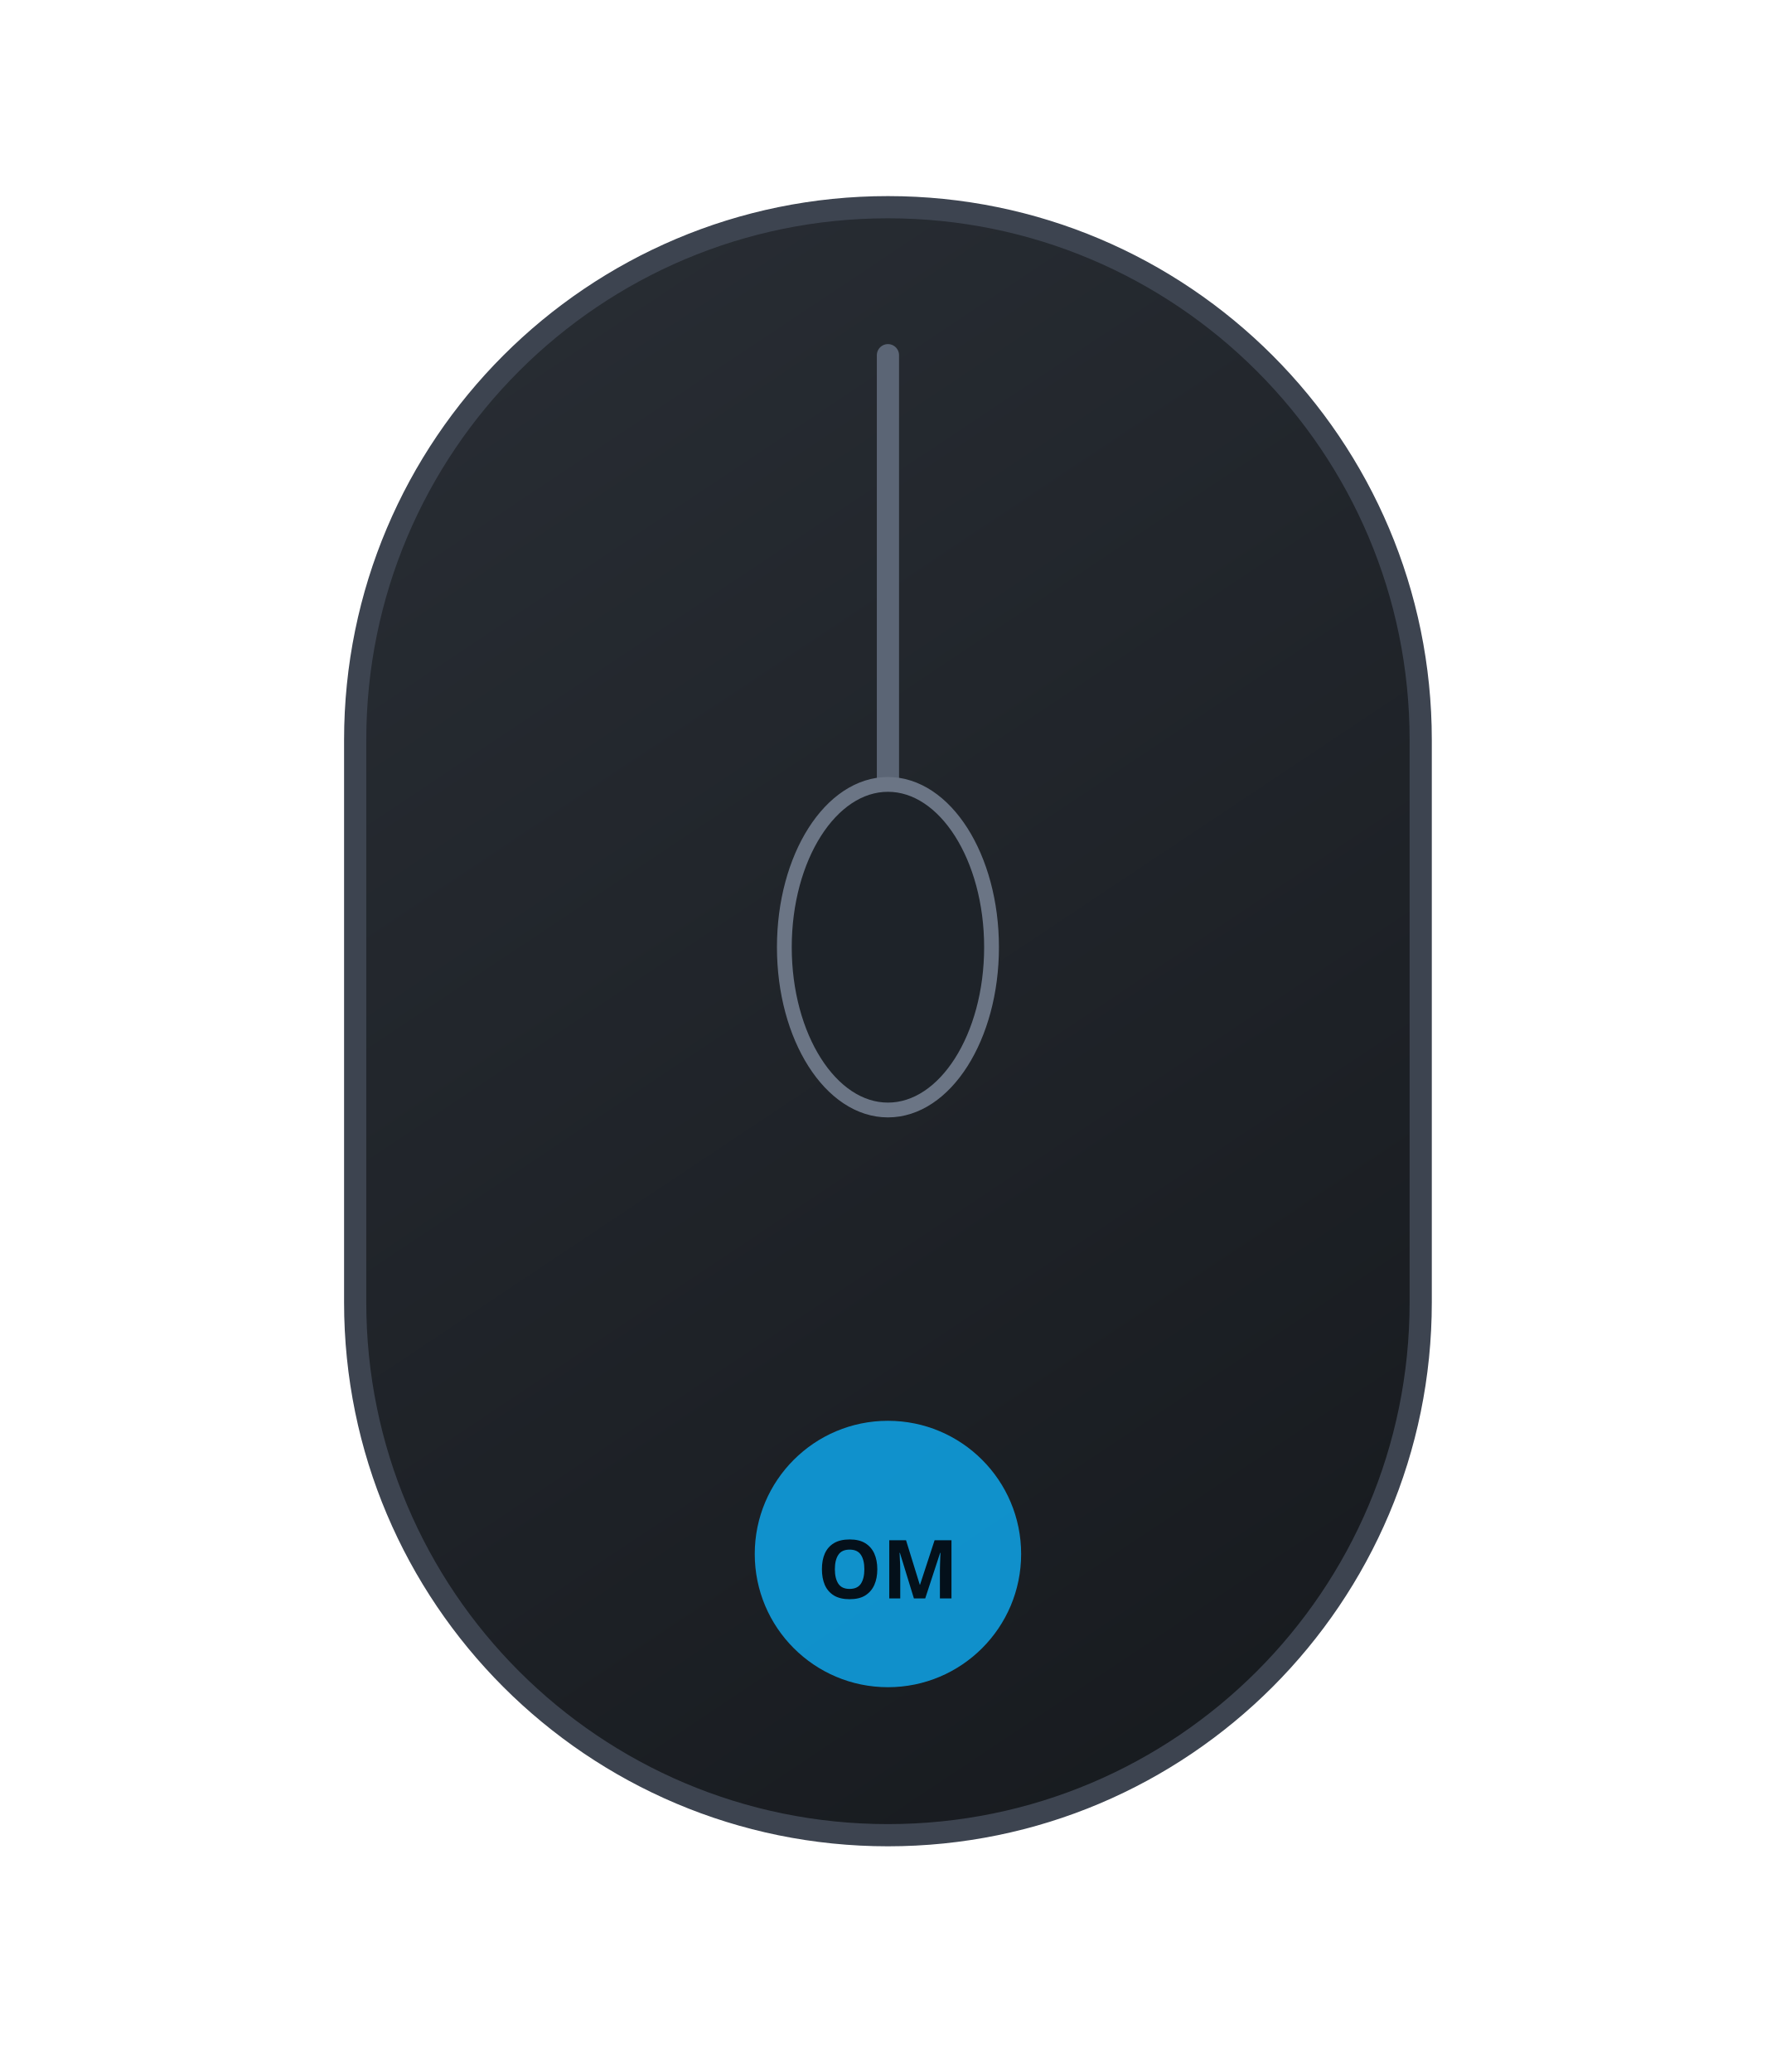
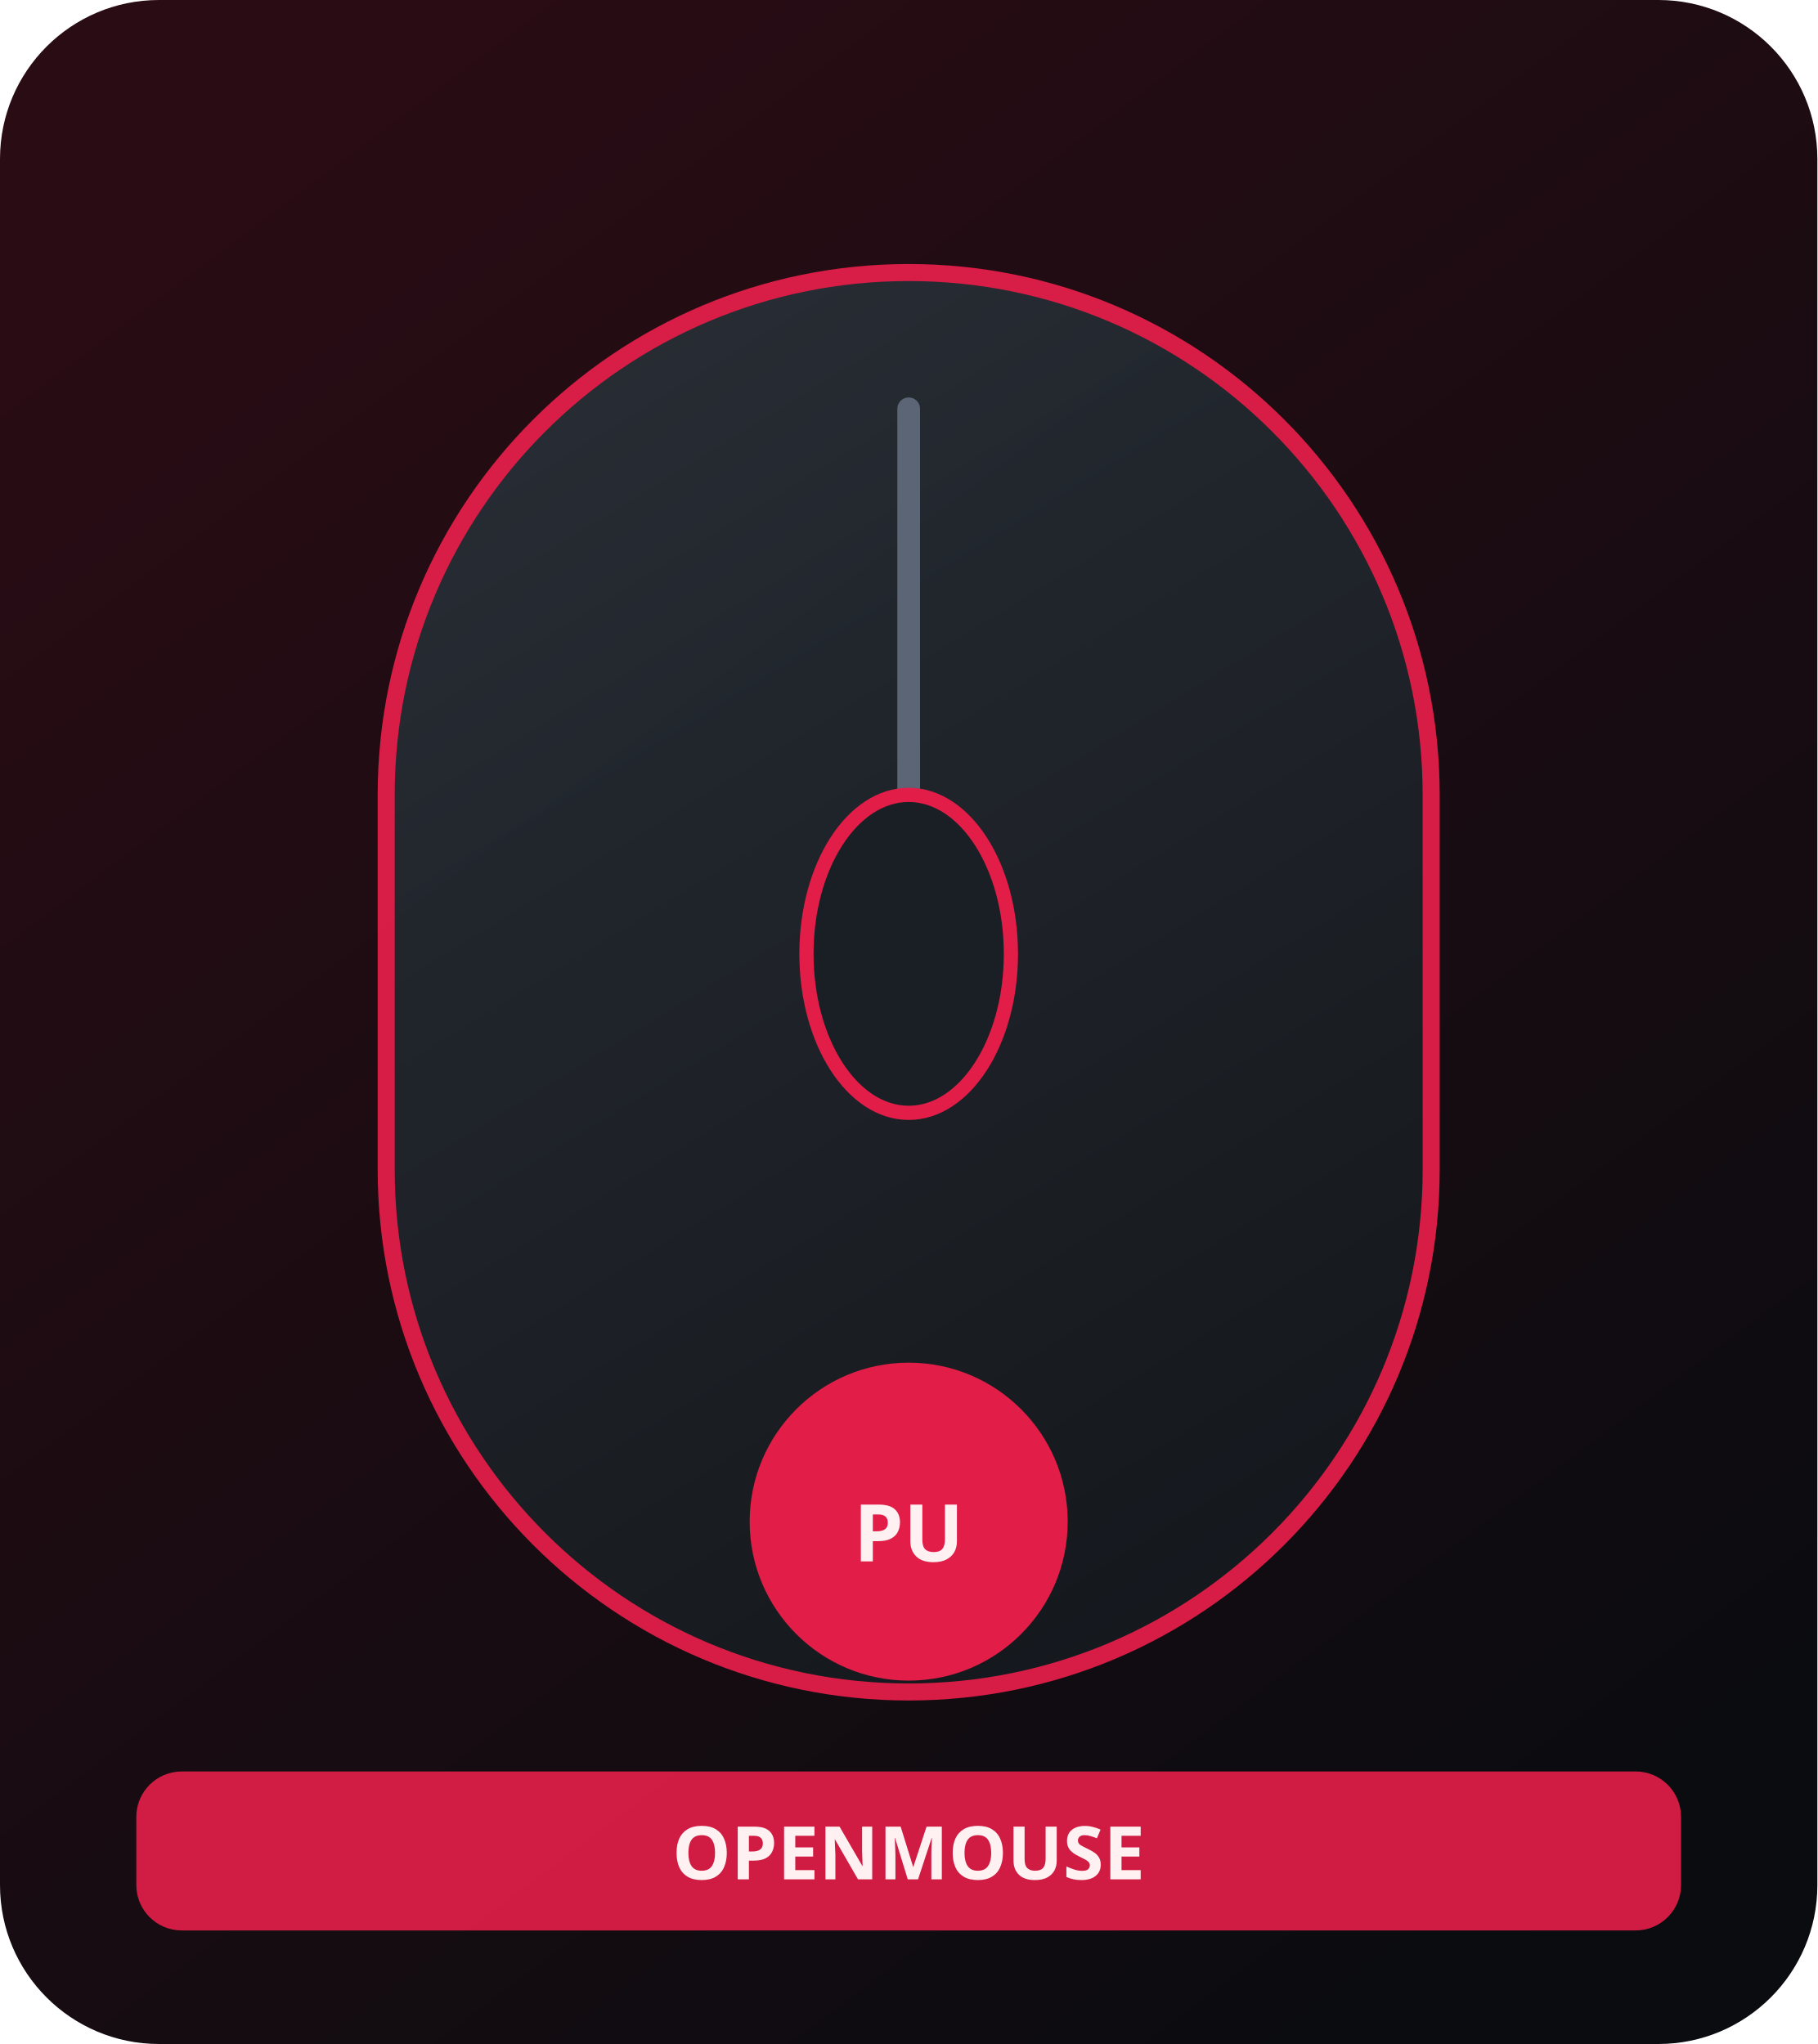
- <svg xmlns="http://www.w3.org/2000/svg" viewBox="0 0 240 280" fill="none" role="img" aria-label="OpenMouse community mouse">
+ <svg xmlns="http://www.w3.org/2000/svg" viewBox="0 0 320 360" role="img" aria-label="PU gaming mouse">
  <defs>
-     <linearGradient id="omBody" x1="40" y1="20" x2="200" y2="260" gradientUnits="userSpaceOnUse">
-       <stop stop-color="#2a2f36" />
-       <stop offset="1" stop-color="#15181c" />
+     <linearGradient id="bg" x1="40" y1="20" x2="280" y2="340" gradientUnits="userSpaceOnUse">
+       <stop stop-color="#2a0c14" />
+       <stop offset="1" stop-color="#0a0c10" />
+     </linearGradient>
+     <linearGradient id="body" x1="80" y1="40" x2="240" y2="300" gradientUnits="userSpaceOnUse">
+       <stop stop-color="#2a3038" />
+       <stop offset="1" stop-color="#12151a" />
    </linearGradient>
  </defs>
-   <rect x="48" y="28" width="144" height="220" rx="72" fill="url(#omBody)" stroke="#3d4450" stroke-width="3" />
-   <path d="M120 48v72" stroke="#5b6575" stroke-width="3" stroke-linecap="round" />
-   <ellipse cx="120" cy="128" rx="14" ry="22" fill="#1e2329" stroke="#6b7585" stroke-width="2" />
-   <circle cx="120" cy="210" r="18" fill="#0ea5e9" opacity="0.85" />
-   <text x="120" y="216" text-anchor="middle" fill="#04101a" font-family="system-ui,sans-serif" font-size="11" font-weight="700">OM</text>
+   <rect width="320" height="360" rx="28" fill="url(#bg)" />
+   <rect x="68" y="48" width="184" height="250" rx="92" fill="url(#body)" stroke="#e11d48" stroke-width="3" opacity="0.95" />
+   <path d="M160 72v88" stroke="#5b6575" stroke-width="4" stroke-linecap="round" />
+   <ellipse cx="160" cy="168" rx="18" ry="28" fill="#1a1f26" stroke="#e11d48" stroke-width="2.5" />
+   <circle cx="160" cy="268" r="28" fill="#e11d48" />
+   <text x="160" y="275" text-anchor="middle" fill="#fff1f2" font-family="Oxanium,Ubuntu,system-ui,sans-serif" font-size="14" font-weight="800">PU</text>
+   <rect x="24" y="312" width="272" height="28" rx="8" fill="#e11d48" opacity="0.92" />
+   <text x="160" y="331" text-anchor="middle" fill="#fff1f2" font-family="Oxanium,Ubuntu,system-ui,sans-serif" font-size="13" font-weight="700">OPENMOUSE</text>
</svg>
